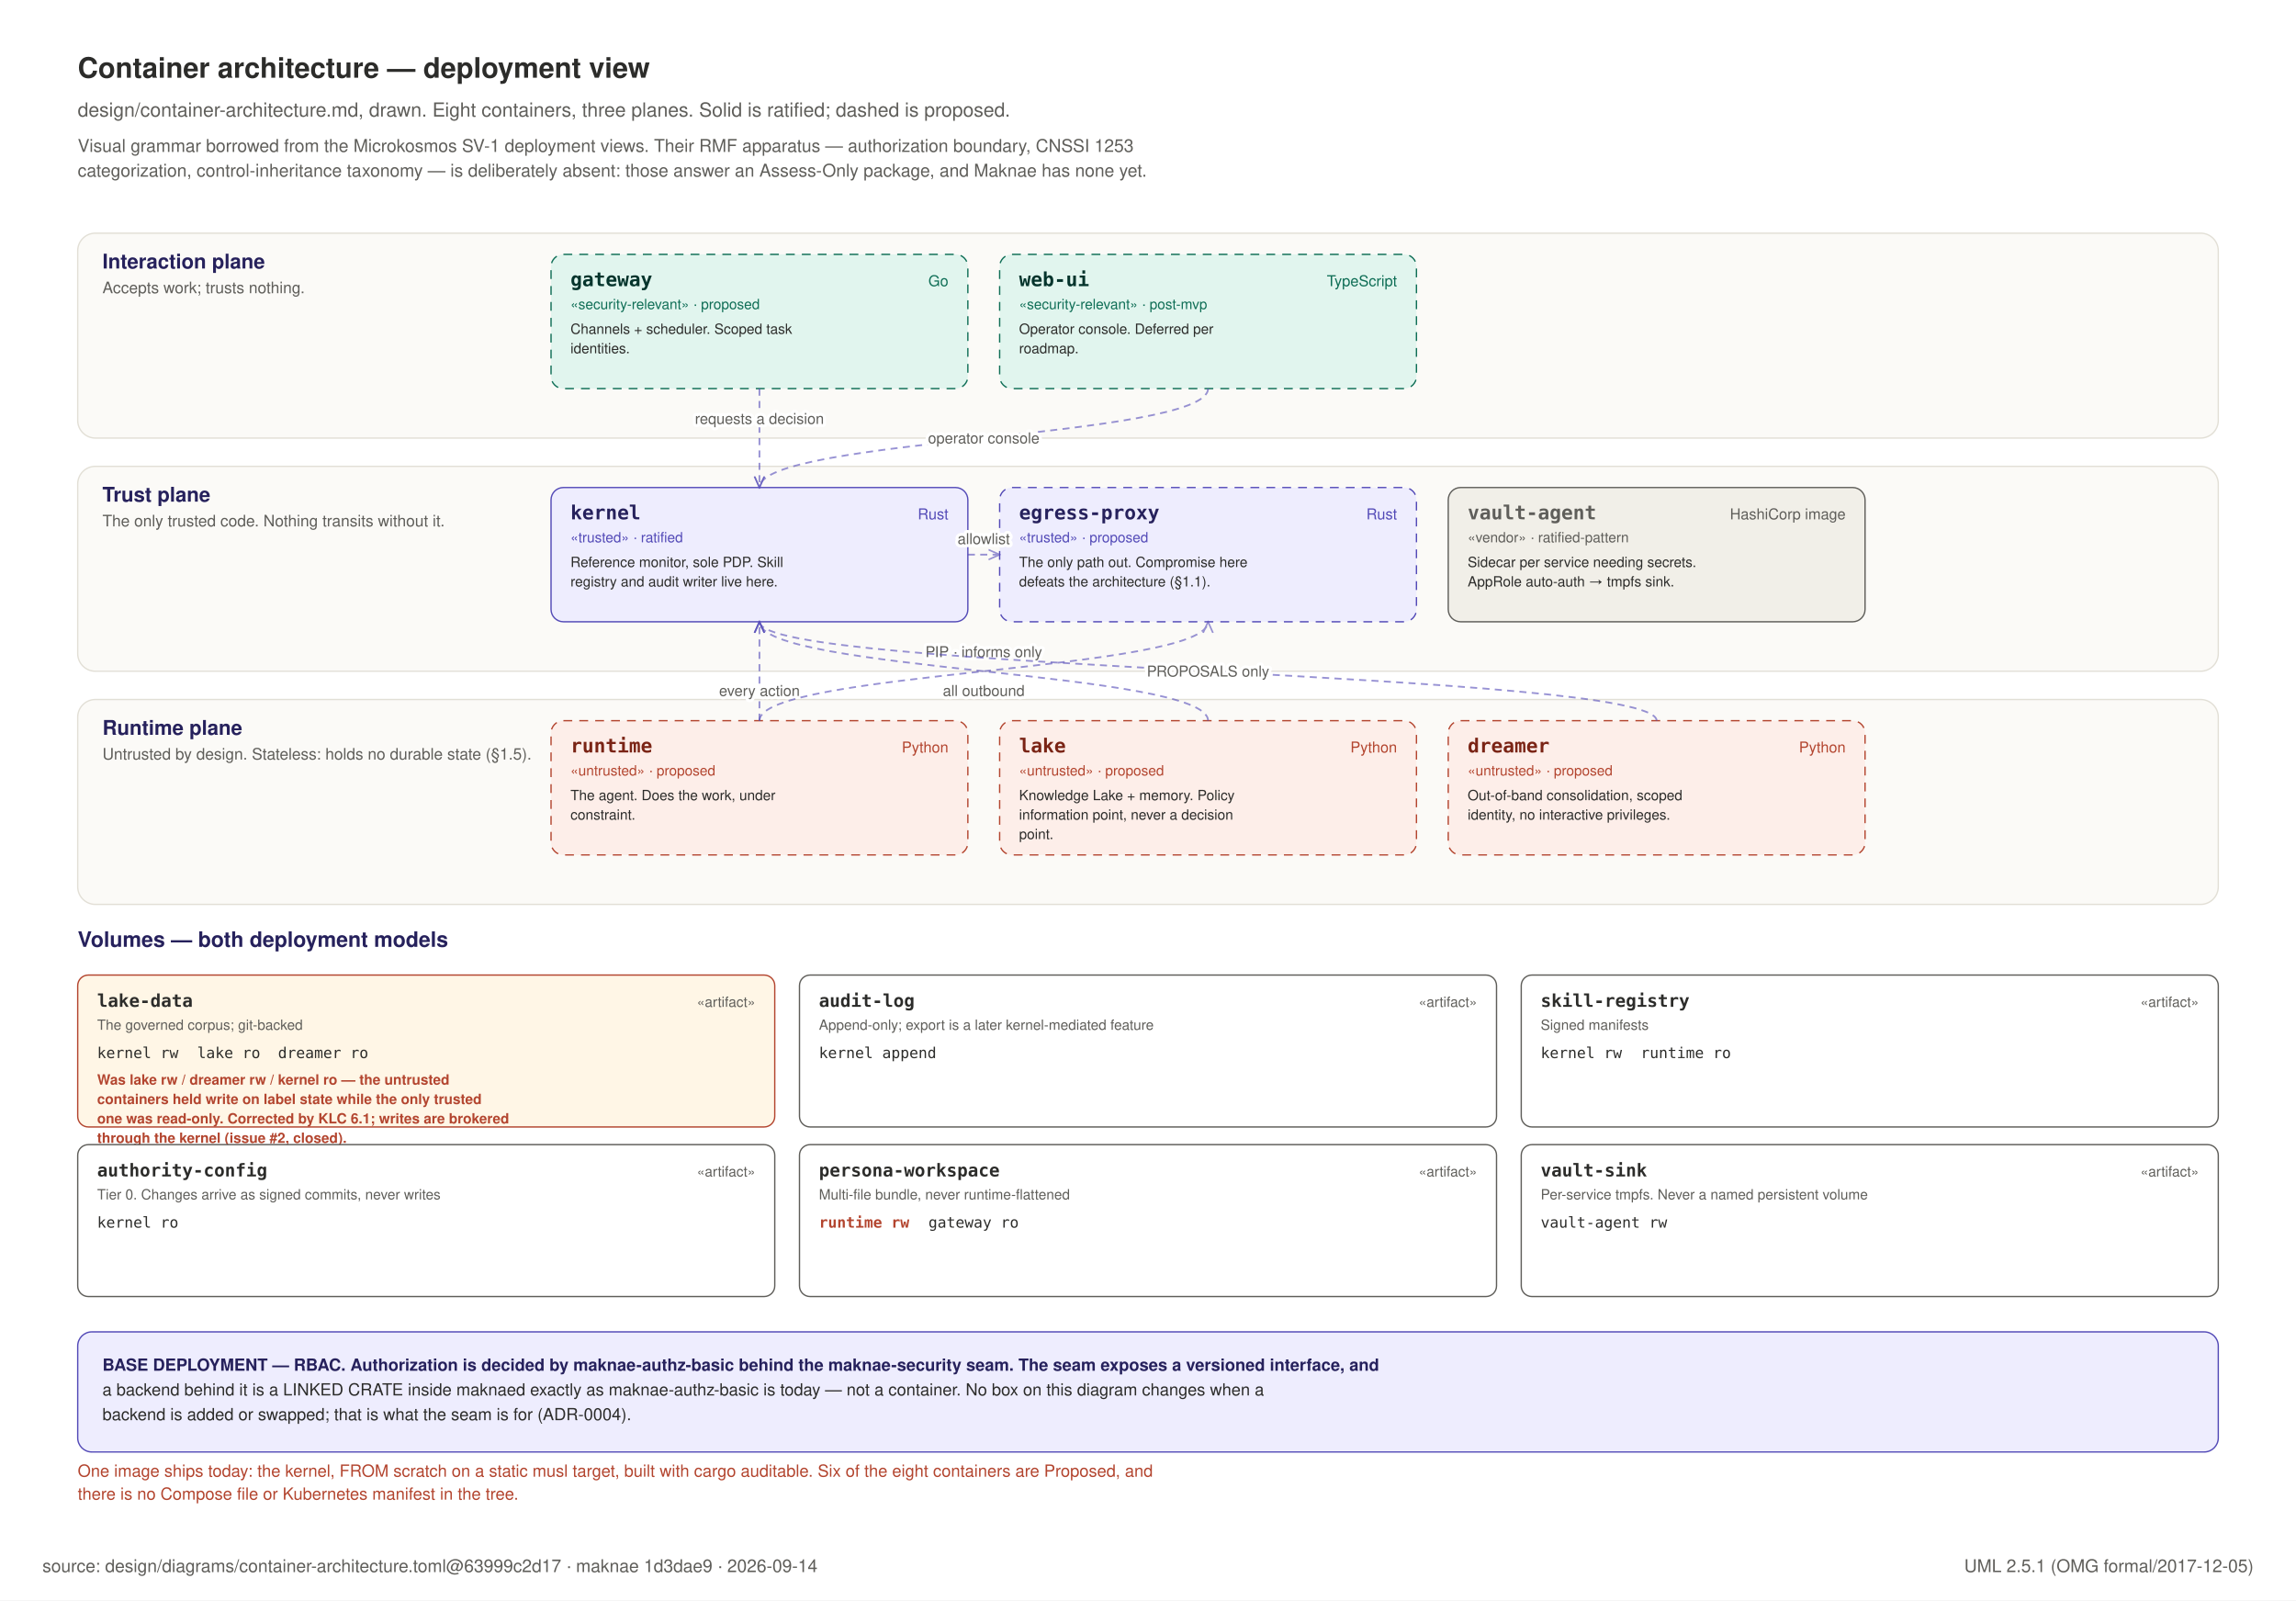
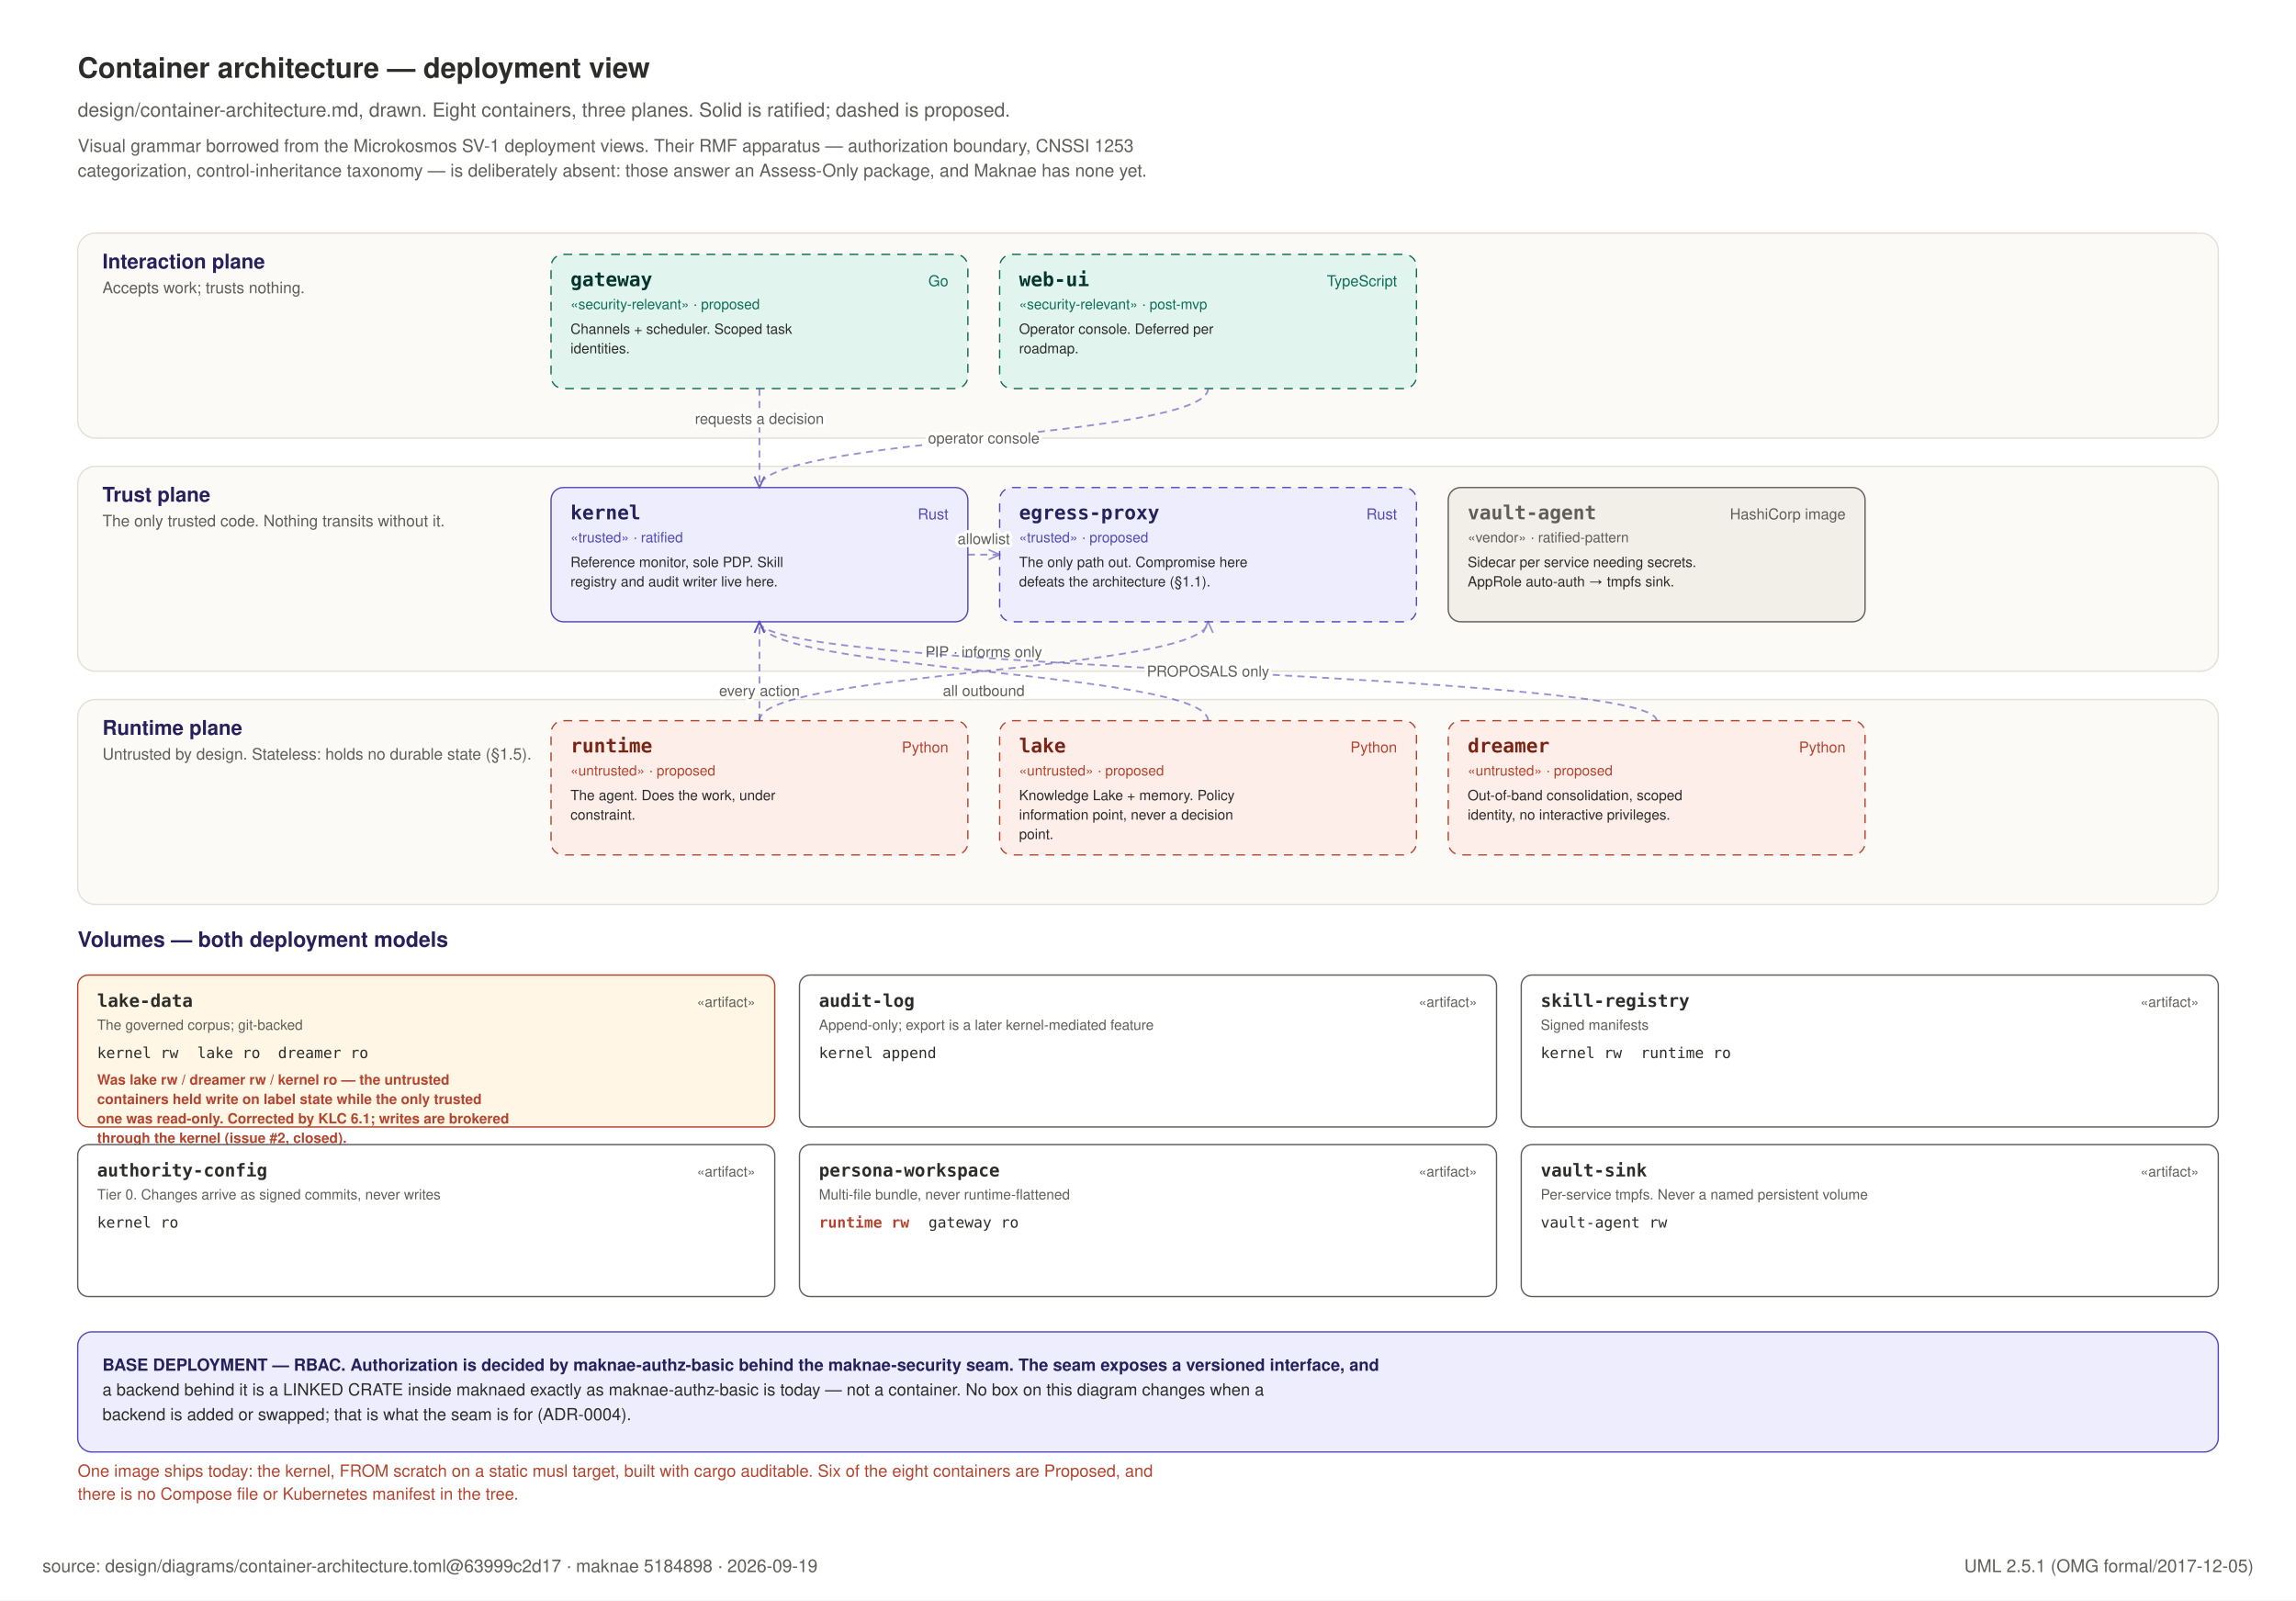
<svg xmlns="http://www.w3.org/2000/svg" width="1300" height="906" viewBox="0 0 1300 906" role="img">
  <rect x="0" y="0" width="1300" height="906" fill="#FFFFFF" />
  <text x="44" y="44" text-anchor="start" font-family="Helvetica, Arial, sans-serif" font-size="16" font-weight="600" fill="#2C2C2A">Container architecture — deployment view</text>
  <text x="44" y="66" text-anchor="start" font-family="Helvetica, Arial, sans-serif" font-size="11" font-weight="400" fill="#5F5E5A">design/container-architecture.md, drawn. Eight containers, three planes. Solid is ratified; dashed is proposed.</text>
  <text x="44" y="86" text-anchor="start" font-family="Helvetica, Arial, sans-serif" font-size="10" font-weight="400" fill="#5F5E5A">Visual grammar borrowed from the Microkosmos SV-1 deployment views. Their RMF apparatus — authorization boundary, CNSSI 1253</text>
  <text x="44" y="100" text-anchor="start" font-family="Helvetica, Arial, sans-serif" font-size="10" font-weight="400" fill="#5F5E5A">categorization, control-inheritance taxonomy — is deliberately absent: those answer an Assess-Only package, and Maknae has none yet.</text>
  <defs>
    <marker id="ca" viewBox="0 0 10 10" refX="9" refY="5" markerWidth="7" markerHeight="7" orient="auto-start-reverse">
      <path d="M 0 1 L 9 5 L 0 9" fill="none" stroke="#534AB7" stroke-width="1.3" />
    </marker>
  </defs>
  <rect x="44" y="132" width="1212" height="116" rx="10" fill="#FBFAF7" stroke="#E2DFD6" stroke-width="0.75" />
  <text x="58" y="152" text-anchor="start" font-family="Helvetica, Arial, sans-serif" font-size="11.5" font-weight="700" fill="#26215C">Interaction plane</text>
  <text x="58" y="166" text-anchor="start" font-family="Helvetica, Arial, sans-serif" font-size="9" font-weight="400" fill="#5F5E5A">Accepts work; trusts nothing.</text>
  <rect x="312" y="144" width="236" height="76" rx="7" fill="#E1F5EE" stroke="#0F6E56" stroke-width="0.75" stroke-dasharray="5 4" />
  <text x="323" y="162" text-anchor="start" font-family="ui-monospace, SFMono-Regular, Menlo, monospace" font-size="11" font-weight="700" fill="#04342C">gateway</text>
  <text x="537" y="162" text-anchor="end" font-family="Helvetica, Arial, sans-serif" font-size="8.5" font-weight="400" fill="#0F6E56">Go</text>
  <text x="323" y="175" text-anchor="start" font-family="Helvetica, Arial, sans-serif" font-size="8" font-weight="400" fill="#0F6E56">«security-relevant» · proposed</text>
  <text x="323" y="189" text-anchor="start" font-family="Helvetica, Arial, sans-serif" font-size="8" font-weight="400" fill="#2C2C2A">Channels + scheduler. Scoped task</text>
  <text x="323" y="200" text-anchor="start" font-family="Helvetica, Arial, sans-serif" font-size="8" font-weight="400" fill="#2C2C2A">identities.</text>
  <rect x="566" y="144" width="236" height="76" rx="7" fill="#E1F5EE" stroke="#0F6E56" stroke-width="0.75" stroke-dasharray="5 4" />
  <text x="577" y="162" text-anchor="start" font-family="ui-monospace, SFMono-Regular, Menlo, monospace" font-size="11" font-weight="700" fill="#04342C">web-ui</text>
  <text x="791" y="162" text-anchor="end" font-family="Helvetica, Arial, sans-serif" font-size="8.5" font-weight="400" fill="#0F6E56">TypeScript</text>
  <text x="577" y="175" text-anchor="start" font-family="Helvetica, Arial, sans-serif" font-size="8" font-weight="400" fill="#0F6E56">«security-relevant» · post-mvp</text>
  <text x="577" y="189" text-anchor="start" font-family="Helvetica, Arial, sans-serif" font-size="8" font-weight="400" fill="#2C2C2A">Operator console. Deferred per</text>
  <text x="577" y="200" text-anchor="start" font-family="Helvetica, Arial, sans-serif" font-size="8" font-weight="400" fill="#2C2C2A">roadmap.</text>
  <rect x="44" y="264" width="1212" height="116" rx="10" fill="#FBFAF7" stroke="#E2DFD6" stroke-width="0.75" />
  <text x="58" y="284" text-anchor="start" font-family="Helvetica, Arial, sans-serif" font-size="11.5" font-weight="700" fill="#26215C">Trust plane</text>
  <text x="58" y="298" text-anchor="start" font-family="Helvetica, Arial, sans-serif" font-size="9" font-weight="400" fill="#5F5E5A">The only trusted code. Nothing transits without it.</text>
  <rect x="312" y="276" width="236" height="76" rx="7" fill="#EEEDFE" stroke="#534AB7" stroke-width="0.75" />
  <text x="323" y="294" text-anchor="start" font-family="ui-monospace, SFMono-Regular, Menlo, monospace" font-size="11" font-weight="700" fill="#26215C">kernel</text>
  <text x="537" y="294" text-anchor="end" font-family="Helvetica, Arial, sans-serif" font-size="8.5" font-weight="400" fill="#534AB7">Rust</text>
  <text x="323" y="307" text-anchor="start" font-family="Helvetica, Arial, sans-serif" font-size="8" font-weight="400" fill="#534AB7">«trusted» · ratified</text>
  <text x="323" y="321" text-anchor="start" font-family="Helvetica, Arial, sans-serif" font-size="8" font-weight="400" fill="#2C2C2A">Reference monitor, sole PDP. Skill</text>
  <text x="323" y="332" text-anchor="start" font-family="Helvetica, Arial, sans-serif" font-size="8" font-weight="400" fill="#2C2C2A">registry and audit writer live here.</text>
  <rect x="566" y="276" width="236" height="76" rx="7" fill="#EEEDFE" stroke="#534AB7" stroke-width="0.75" stroke-dasharray="5 4" />
  <text x="577" y="294" text-anchor="start" font-family="ui-monospace, SFMono-Regular, Menlo, monospace" font-size="11" font-weight="700" fill="#26215C">egress-proxy</text>
  <text x="791" y="294" text-anchor="end" font-family="Helvetica, Arial, sans-serif" font-size="8.5" font-weight="400" fill="#534AB7">Rust</text>
  <text x="577" y="307" text-anchor="start" font-family="Helvetica, Arial, sans-serif" font-size="8" font-weight="400" fill="#534AB7">«trusted» · proposed</text>
  <text x="577" y="321" text-anchor="start" font-family="Helvetica, Arial, sans-serif" font-size="8" font-weight="400" fill="#2C2C2A">The only path out. Compromise here</text>
  <text x="577" y="332" text-anchor="start" font-family="Helvetica, Arial, sans-serif" font-size="8" font-weight="400" fill="#2C2C2A">defeats the architecture (§1.1).</text>
  <rect x="820" y="276" width="236" height="76" rx="7" fill="#F1EFE8" stroke="#5F5E5A" stroke-width="0.75" />
  <text x="831" y="294" text-anchor="start" font-family="ui-monospace, SFMono-Regular, Menlo, monospace" font-size="11" font-weight="700" fill="#5F5E5A">vault-agent</text>
  <text x="1045" y="294" text-anchor="end" font-family="Helvetica, Arial, sans-serif" font-size="8.5" font-weight="400" fill="#5F5E5A">HashiCorp image</text>
  <text x="831" y="307" text-anchor="start" font-family="Helvetica, Arial, sans-serif" font-size="8" font-weight="400" fill="#5F5E5A">«vendor» · ratified-pattern</text>
  <text x="831" y="321" text-anchor="start" font-family="Helvetica, Arial, sans-serif" font-size="8" font-weight="400" fill="#2C2C2A">Sidecar per service needing secrets.</text>
  <text x="831" y="332" text-anchor="start" font-family="Helvetica, Arial, sans-serif" font-size="8" font-weight="400" fill="#2C2C2A">AppRole auto-auth → tmpfs sink.</text>
  <rect x="44" y="396" width="1212" height="116" rx="10" fill="#FBFAF7" stroke="#E2DFD6" stroke-width="0.75" />
  <text x="58" y="416" text-anchor="start" font-family="Helvetica, Arial, sans-serif" font-size="11.5" font-weight="700" fill="#26215C">Runtime plane</text>
  <text x="58" y="430" text-anchor="start" font-family="Helvetica, Arial, sans-serif" font-size="9" font-weight="400" fill="#5F5E5A">Untrusted by design. Stateless: holds no durable state (§1.5).</text>
  <rect x="312" y="408" width="236" height="76" rx="7" fill="#FDEEE9" stroke="#B3452F" stroke-width="0.75" stroke-dasharray="5 4" />
  <text x="323" y="426" text-anchor="start" font-family="ui-monospace, SFMono-Regular, Menlo, monospace" font-size="11" font-weight="700" fill="#7A2415">runtime</text>
  <text x="537" y="426" text-anchor="end" font-family="Helvetica, Arial, sans-serif" font-size="8.5" font-weight="400" fill="#B3452F">Python</text>
  <text x="323" y="439" text-anchor="start" font-family="Helvetica, Arial, sans-serif" font-size="8" font-weight="400" fill="#B3452F">«untrusted» · proposed</text>
  <text x="323" y="453" text-anchor="start" font-family="Helvetica, Arial, sans-serif" font-size="8" font-weight="400" fill="#2C2C2A">The agent. Does the work, under</text>
  <text x="323" y="464" text-anchor="start" font-family="Helvetica, Arial, sans-serif" font-size="8" font-weight="400" fill="#2C2C2A">constraint.</text>
  <rect x="566" y="408" width="236" height="76" rx="7" fill="#FDEEE9" stroke="#B3452F" stroke-width="0.75" stroke-dasharray="5 4" />
  <text x="577" y="426" text-anchor="start" font-family="ui-monospace, SFMono-Regular, Menlo, monospace" font-size="11" font-weight="700" fill="#7A2415">lake</text>
  <text x="791" y="426" text-anchor="end" font-family="Helvetica, Arial, sans-serif" font-size="8.5" font-weight="400" fill="#B3452F">Python</text>
  <text x="577" y="439" text-anchor="start" font-family="Helvetica, Arial, sans-serif" font-size="8" font-weight="400" fill="#B3452F">«untrusted» · proposed</text>
  <text x="577" y="453" text-anchor="start" font-family="Helvetica, Arial, sans-serif" font-size="8" font-weight="400" fill="#2C2C2A">Knowledge Lake + memory. Policy</text>
  <text x="577" y="464" text-anchor="start" font-family="Helvetica, Arial, sans-serif" font-size="8" font-weight="400" fill="#2C2C2A">information point, never a decision</text>
  <text x="577" y="475" text-anchor="start" font-family="Helvetica, Arial, sans-serif" font-size="8" font-weight="400" fill="#2C2C2A">point.</text>
  <rect x="820" y="408" width="236" height="76" rx="7" fill="#FDEEE9" stroke="#B3452F" stroke-width="0.75" stroke-dasharray="5 4" />
  <text x="831" y="426" text-anchor="start" font-family="ui-monospace, SFMono-Regular, Menlo, monospace" font-size="11" font-weight="700" fill="#7A2415">dreamer</text>
  <text x="1045" y="426" text-anchor="end" font-family="Helvetica, Arial, sans-serif" font-size="8.5" font-weight="400" fill="#B3452F">Python</text>
  <text x="831" y="439" text-anchor="start" font-family="Helvetica, Arial, sans-serif" font-size="8" font-weight="400" fill="#B3452F">«untrusted» · proposed</text>
  <text x="831" y="453" text-anchor="start" font-family="Helvetica, Arial, sans-serif" font-size="8" font-weight="400" fill="#2C2C2A">Out-of-band consolidation, scoped</text>
  <text x="831" y="464" text-anchor="start" font-family="Helvetica, Arial, sans-serif" font-size="8" font-weight="400" fill="#2C2C2A">identity, no interactive privileges.</text>
  <path d="M 430 220 C 430 248 430 248 430 276" fill="none" stroke="#534AB7" stroke-width="1" stroke-dasharray="4 3" opacity="0.6" marker-end="url(#ca)" />
  <text x="430.0" y="240.0" text-anchor="middle" font-family="Helvetica, Arial, sans-serif" font-size="8.5" font-weight="400" fill="#5F5E5A" stroke="#FFFFFF" stroke-width="3.5" paint-order="stroke" stroke-linejoin="round">requests a decision</text>
  <path d="M 684 220 C 684 248 430 248 430 276" fill="none" stroke="#534AB7" stroke-width="1" stroke-dasharray="4 3" opacity="0.6" marker-end="url(#ca)" />
  <text x="557.0" y="251.0" text-anchor="middle" font-family="Helvetica, Arial, sans-serif" font-size="8.5" font-weight="400" fill="#5F5E5A" stroke="#FFFFFF" stroke-width="3.5" paint-order="stroke" stroke-linejoin="round">operator console</text>
  <path d="M 430 408 C 430 380 430 380 430 352" fill="none" stroke="#534AB7" stroke-width="1" stroke-dasharray="4 3" opacity="0.6" marker-end="url(#ca)" />
  <text x="430.0" y="394.0" text-anchor="middle" font-family="Helvetica, Arial, sans-serif" font-size="8.5" font-weight="400" fill="#5F5E5A" stroke="#FFFFFF" stroke-width="3.5" paint-order="stroke" stroke-linejoin="round">every action</text>
  <path d="M 684 408 C 684 380 430 380 430 352" fill="none" stroke="#534AB7" stroke-width="1" stroke-dasharray="4 3" opacity="0.6" marker-end="url(#ca)" />
  <text x="557.0" y="372.0" text-anchor="middle" font-family="Helvetica, Arial, sans-serif" font-size="8.5" font-weight="400" fill="#5F5E5A" stroke="#FFFFFF" stroke-width="3.5" paint-order="stroke" stroke-linejoin="round">PIP · informs only</text>
  <path d="M 938 408 C 938 380 430 380 430 352" fill="none" stroke="#534AB7" stroke-width="1" stroke-dasharray="4 3" opacity="0.6" marker-end="url(#ca)" />
  <text x="684.0" y="383.0" text-anchor="middle" font-family="Helvetica, Arial, sans-serif" font-size="8.5" font-weight="400" fill="#5F5E5A" stroke="#FFFFFF" stroke-width="3.5" paint-order="stroke" stroke-linejoin="round">PROPOSALS only</text>
  <path d="M 430 408 C 430 380 684 380 684 352" fill="none" stroke="#534AB7" stroke-width="1" stroke-dasharray="4 3" opacity="0.6" marker-end="url(#ca)" />
  <text x="557.0" y="394.0" text-anchor="middle" font-family="Helvetica, Arial, sans-serif" font-size="8.5" font-weight="400" fill="#5F5E5A" stroke="#FFFFFF" stroke-width="3.5" paint-order="stroke" stroke-linejoin="round">all outbound</text>
  <path d="M 548 314 C 548 314 566 314 566 314" fill="none" stroke="#534AB7" stroke-width="1" stroke-dasharray="4 3" opacity="0.6" marker-end="url(#ca)" />
  <text x="557.0" y="308.0" text-anchor="middle" font-family="Helvetica, Arial, sans-serif" font-size="8.5" font-weight="400" fill="#5F5E5A" stroke="#FFFFFF" stroke-width="3.5" paint-order="stroke" stroke-linejoin="round">allowlist</text>
  <text x="44" y="536" text-anchor="start" font-family="Helvetica, Arial, sans-serif" font-size="12" font-weight="700" fill="#26215C">Volumes — both deployment models</text>
  <rect x="44.0" y="552" width="394.667" height="86" rx="6" fill="#FFF6E6" stroke="#B3452F" stroke-width="0.75" />
  <text x="55.0" y="570" text-anchor="start" font-family="ui-monospace, SFMono-Regular, Menlo, monospace" font-size="10" font-weight="700" fill="#2C2C2A">lake-data</text>
  <text x="427.667" y="570" text-anchor="end" font-family="Helvetica, Arial, sans-serif" font-size="8" font-weight="400" fill="#5F5E5A">«artifact»</text>
  <text x="55.0" y="583" text-anchor="start" font-family="Helvetica, Arial, sans-serif" font-size="8" font-weight="400" fill="#5F5E5A">The governed corpus; git-backed</text>
  <text x="55.0" y="599" text-anchor="start" font-family="ui-monospace, SFMono-Regular, Menlo, monospace" font-size="8.5" font-weight="400" fill="#2C2C2A">kernel rw</text>
  <text x="111.6" y="599" text-anchor="start" font-family="ui-monospace, SFMono-Regular, Menlo, monospace" font-size="8.5" font-weight="400" fill="#2C2C2A">lake ro</text>
  <text x="157.4" y="599" text-anchor="start" font-family="ui-monospace, SFMono-Regular, Menlo, monospace" font-size="8.5" font-weight="400" fill="#2C2C2A">dreamer ro</text>
  <text x="55.0" y="614" text-anchor="start" font-family="Helvetica, Arial, sans-serif" font-size="8" font-weight="600" fill="#B3452F">Was lake rw / dreamer rw / kernel ro — the untrusted</text>
  <text x="55.0" y="625" text-anchor="start" font-family="Helvetica, Arial, sans-serif" font-size="8" font-weight="600" fill="#B3452F">containers held write on label state while the only trusted</text>
  <text x="55.0" y="636" text-anchor="start" font-family="Helvetica, Arial, sans-serif" font-size="8" font-weight="600" fill="#B3452F">one was read-only. Corrected by KLC 6.1; writes are brokered</text>
  <text x="55.0" y="647" text-anchor="start" font-family="Helvetica, Arial, sans-serif" font-size="8" font-weight="600" fill="#B3452F">through the kernel (issue #2, closed).</text>
  <rect x="452.667" y="552" width="394.667" height="86" rx="6" fill="#FFFFFF" stroke="#5F5E5A" stroke-width="0.75" />
  <text x="463.667" y="570" text-anchor="start" font-family="ui-monospace, SFMono-Regular, Menlo, monospace" font-size="10" font-weight="700" fill="#2C2C2A">audit-log</text>
  <text x="836.333" y="570" text-anchor="end" font-family="Helvetica, Arial, sans-serif" font-size="8" font-weight="400" fill="#5F5E5A">«artifact»</text>
  <text x="463.667" y="583" text-anchor="start" font-family="Helvetica, Arial, sans-serif" font-size="8" font-weight="400" fill="#5F5E5A">Append-only; export is a later kernel-mediated feature</text>
  <text x="463.667" y="599" text-anchor="start" font-family="ui-monospace, SFMono-Regular, Menlo, monospace" font-size="8.5" font-weight="400" fill="#2C2C2A">kernel append</text>
  <rect x="861.333" y="552" width="394.667" height="86" rx="6" fill="#FFFFFF" stroke="#5F5E5A" stroke-width="0.75" />
  <text x="872.333" y="570" text-anchor="start" font-family="ui-monospace, SFMono-Regular, Menlo, monospace" font-size="10" font-weight="700" fill="#2C2C2A">skill-registry</text>
  <text x="1245.0" y="570" text-anchor="end" font-family="Helvetica, Arial, sans-serif" font-size="8" font-weight="400" fill="#5F5E5A">«artifact»</text>
  <text x="872.333" y="583" text-anchor="start" font-family="Helvetica, Arial, sans-serif" font-size="8" font-weight="400" fill="#5F5E5A">Signed manifests</text>
  <text x="872.333" y="599" text-anchor="start" font-family="ui-monospace, SFMono-Regular, Menlo, monospace" font-size="8.5" font-weight="400" fill="#2C2C2A">kernel rw</text>
  <text x="928.933" y="599" text-anchor="start" font-family="ui-monospace, SFMono-Regular, Menlo, monospace" font-size="8.5" font-weight="400" fill="#2C2C2A">runtime ro</text>
  <rect x="44.0" y="648" width="394.667" height="86" rx="6" fill="#FFFFFF" stroke="#5F5E5A" stroke-width="0.75" />
  <text x="55.0" y="666" text-anchor="start" font-family="ui-monospace, SFMono-Regular, Menlo, monospace" font-size="10" font-weight="700" fill="#2C2C2A">authority-config</text>
  <text x="427.667" y="666" text-anchor="end" font-family="Helvetica, Arial, sans-serif" font-size="8" font-weight="400" fill="#5F5E5A">«artifact»</text>
  <text x="55.0" y="679" text-anchor="start" font-family="Helvetica, Arial, sans-serif" font-size="8" font-weight="400" fill="#5F5E5A">Tier 0. Changes arrive as signed commits, never writes</text>
  <text x="55.0" y="695" text-anchor="start" font-family="ui-monospace, SFMono-Regular, Menlo, monospace" font-size="8.5" font-weight="400" fill="#2C2C2A">kernel ro</text>
  <rect x="452.667" y="648" width="394.667" height="86" rx="6" fill="#FFFFFF" stroke="#5F5E5A" stroke-width="0.75" />
  <text x="463.667" y="666" text-anchor="start" font-family="ui-monospace, SFMono-Regular, Menlo, monospace" font-size="10" font-weight="700" fill="#2C2C2A">persona-workspace</text>
  <text x="836.333" y="666" text-anchor="end" font-family="Helvetica, Arial, sans-serif" font-size="8" font-weight="400" fill="#5F5E5A">«artifact»</text>
  <text x="463.667" y="679" text-anchor="start" font-family="Helvetica, Arial, sans-serif" font-size="8" font-weight="400" fill="#5F5E5A">Multi-file bundle, never runtime-flattened</text>
  <text x="463.667" y="695" text-anchor="start" font-family="ui-monospace, SFMono-Regular, Menlo, monospace" font-size="8.5" font-weight="700" fill="#B3452F">runtime rw</text>
  <text x="525.667" y="695" text-anchor="start" font-family="ui-monospace, SFMono-Regular, Menlo, monospace" font-size="8.5" font-weight="400" fill="#2C2C2A">gateway ro</text>
  <rect x="861.333" y="648" width="394.667" height="86" rx="6" fill="#FFFFFF" stroke="#5F5E5A" stroke-width="0.75" />
  <text x="872.333" y="666" text-anchor="start" font-family="ui-monospace, SFMono-Regular, Menlo, monospace" font-size="10" font-weight="700" fill="#2C2C2A">vault-sink</text>
  <text x="1245.0" y="666" text-anchor="end" font-family="Helvetica, Arial, sans-serif" font-size="8" font-weight="400" fill="#5F5E5A">«artifact»</text>
  <text x="872.333" y="679" text-anchor="start" font-family="Helvetica, Arial, sans-serif" font-size="8" font-weight="400" fill="#5F5E5A">Per-service tmpfs. Never a named persistent volume</text>
  <text x="872.333" y="695" text-anchor="start" font-family="ui-monospace, SFMono-Regular, Menlo, monospace" font-size="8.5" font-weight="400" fill="#2C2C2A">vault-agent rw</text>
  <rect x="44" y="754" width="1212" height="68" rx="8" fill="#EEEDFE" stroke="#534AB7" stroke-width="0.75" />
  <text x="58" y="776" text-anchor="start" font-family="Helvetica, Arial, sans-serif" font-size="9.5" font-weight="600" fill="#26215C">BASE DEPLOYMENT — RBAC. Authorization is decided by maknae-authz-basic behind the maknae-security seam. The seam exposes a versioned interface, and</text>
  <text x="58" y="790" text-anchor="start" font-family="Helvetica, Arial, sans-serif" font-size="9.5" font-weight="400" fill="#2C2C2A">a backend behind it is a LINKED CRATE inside maknaed exactly as maknae-authz-basic is today — not a container. No box on this diagram changes when a</text>
  <text x="58" y="804" text-anchor="start" font-family="Helvetica, Arial, sans-serif" font-size="9.5" font-weight="400" fill="#2C2C2A">backend is added or swapped; that is what the seam is for (ADR-0004).</text>
  <text x="44" y="836" text-anchor="start" font-family="Helvetica, Arial, sans-serif" font-size="9.5" font-weight="400" fill="#B3452F">One image ships today: the kernel, FROM scratch on a static musl target, built with cargo auditable. Six of the eight containers are Proposed, and</text>
  <text x="44" y="849" text-anchor="start" font-family="Helvetica, Arial, sans-serif" font-size="9.5" font-weight="400" fill="#B3452F">there is no Compose file or Kubernetes manifest in the tree.</text>
-   <text x="24" y="890" text-anchor="start" font-family="Helvetica, Arial, sans-serif" font-size="10" font-weight="400" fill="#5F5E5A">source: design/diagrams/container-architecture.toml@63999c2d17 · maknae 1d3dae9 · 2026-09-14</text>
+   <text x="24" y="890" text-anchor="start" font-family="Helvetica, Arial, sans-serif" font-size="10" font-weight="400" fill="#5F5E5A">source: design/diagrams/container-architecture.toml@63999c2d17 · maknae 5184898 · 2026-09-19</text>
  <text x="1276" y="890" text-anchor="end" font-family="Helvetica, Arial, sans-serif" font-size="10" font-weight="400" fill="#5F5E5A">UML 2.5.1 (OMG formal/2017-12-05)</text>
</svg>
